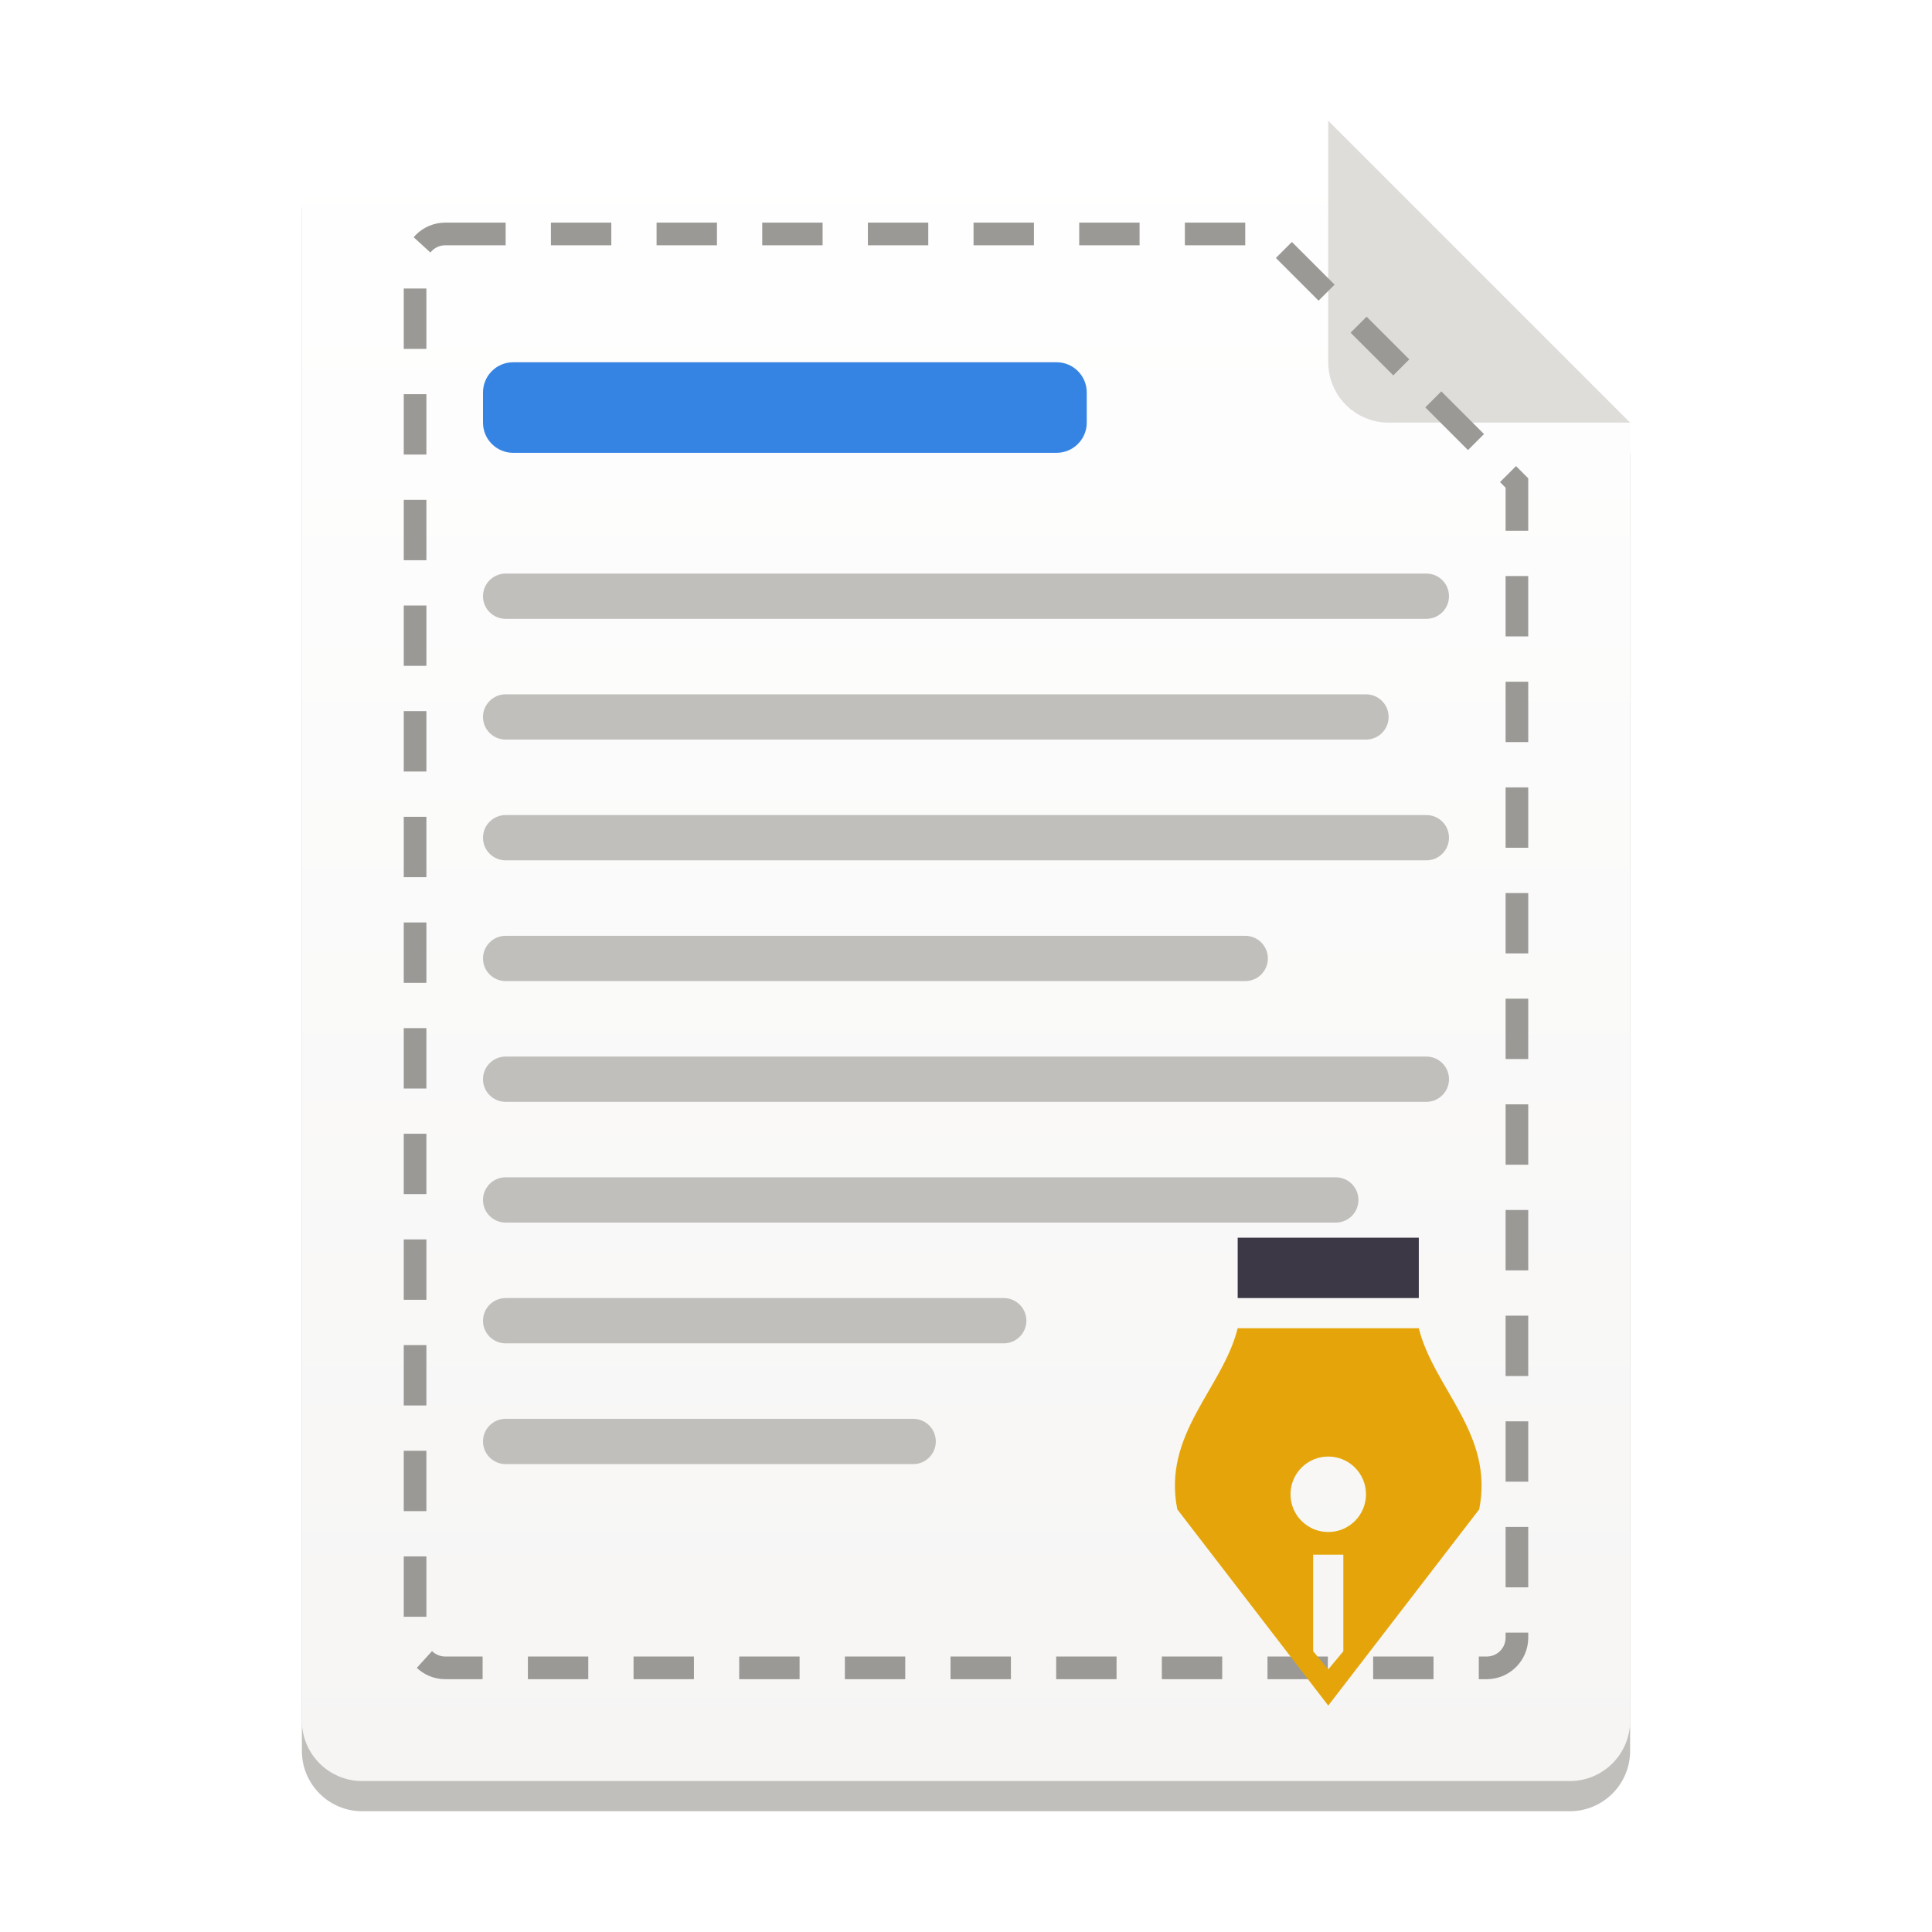
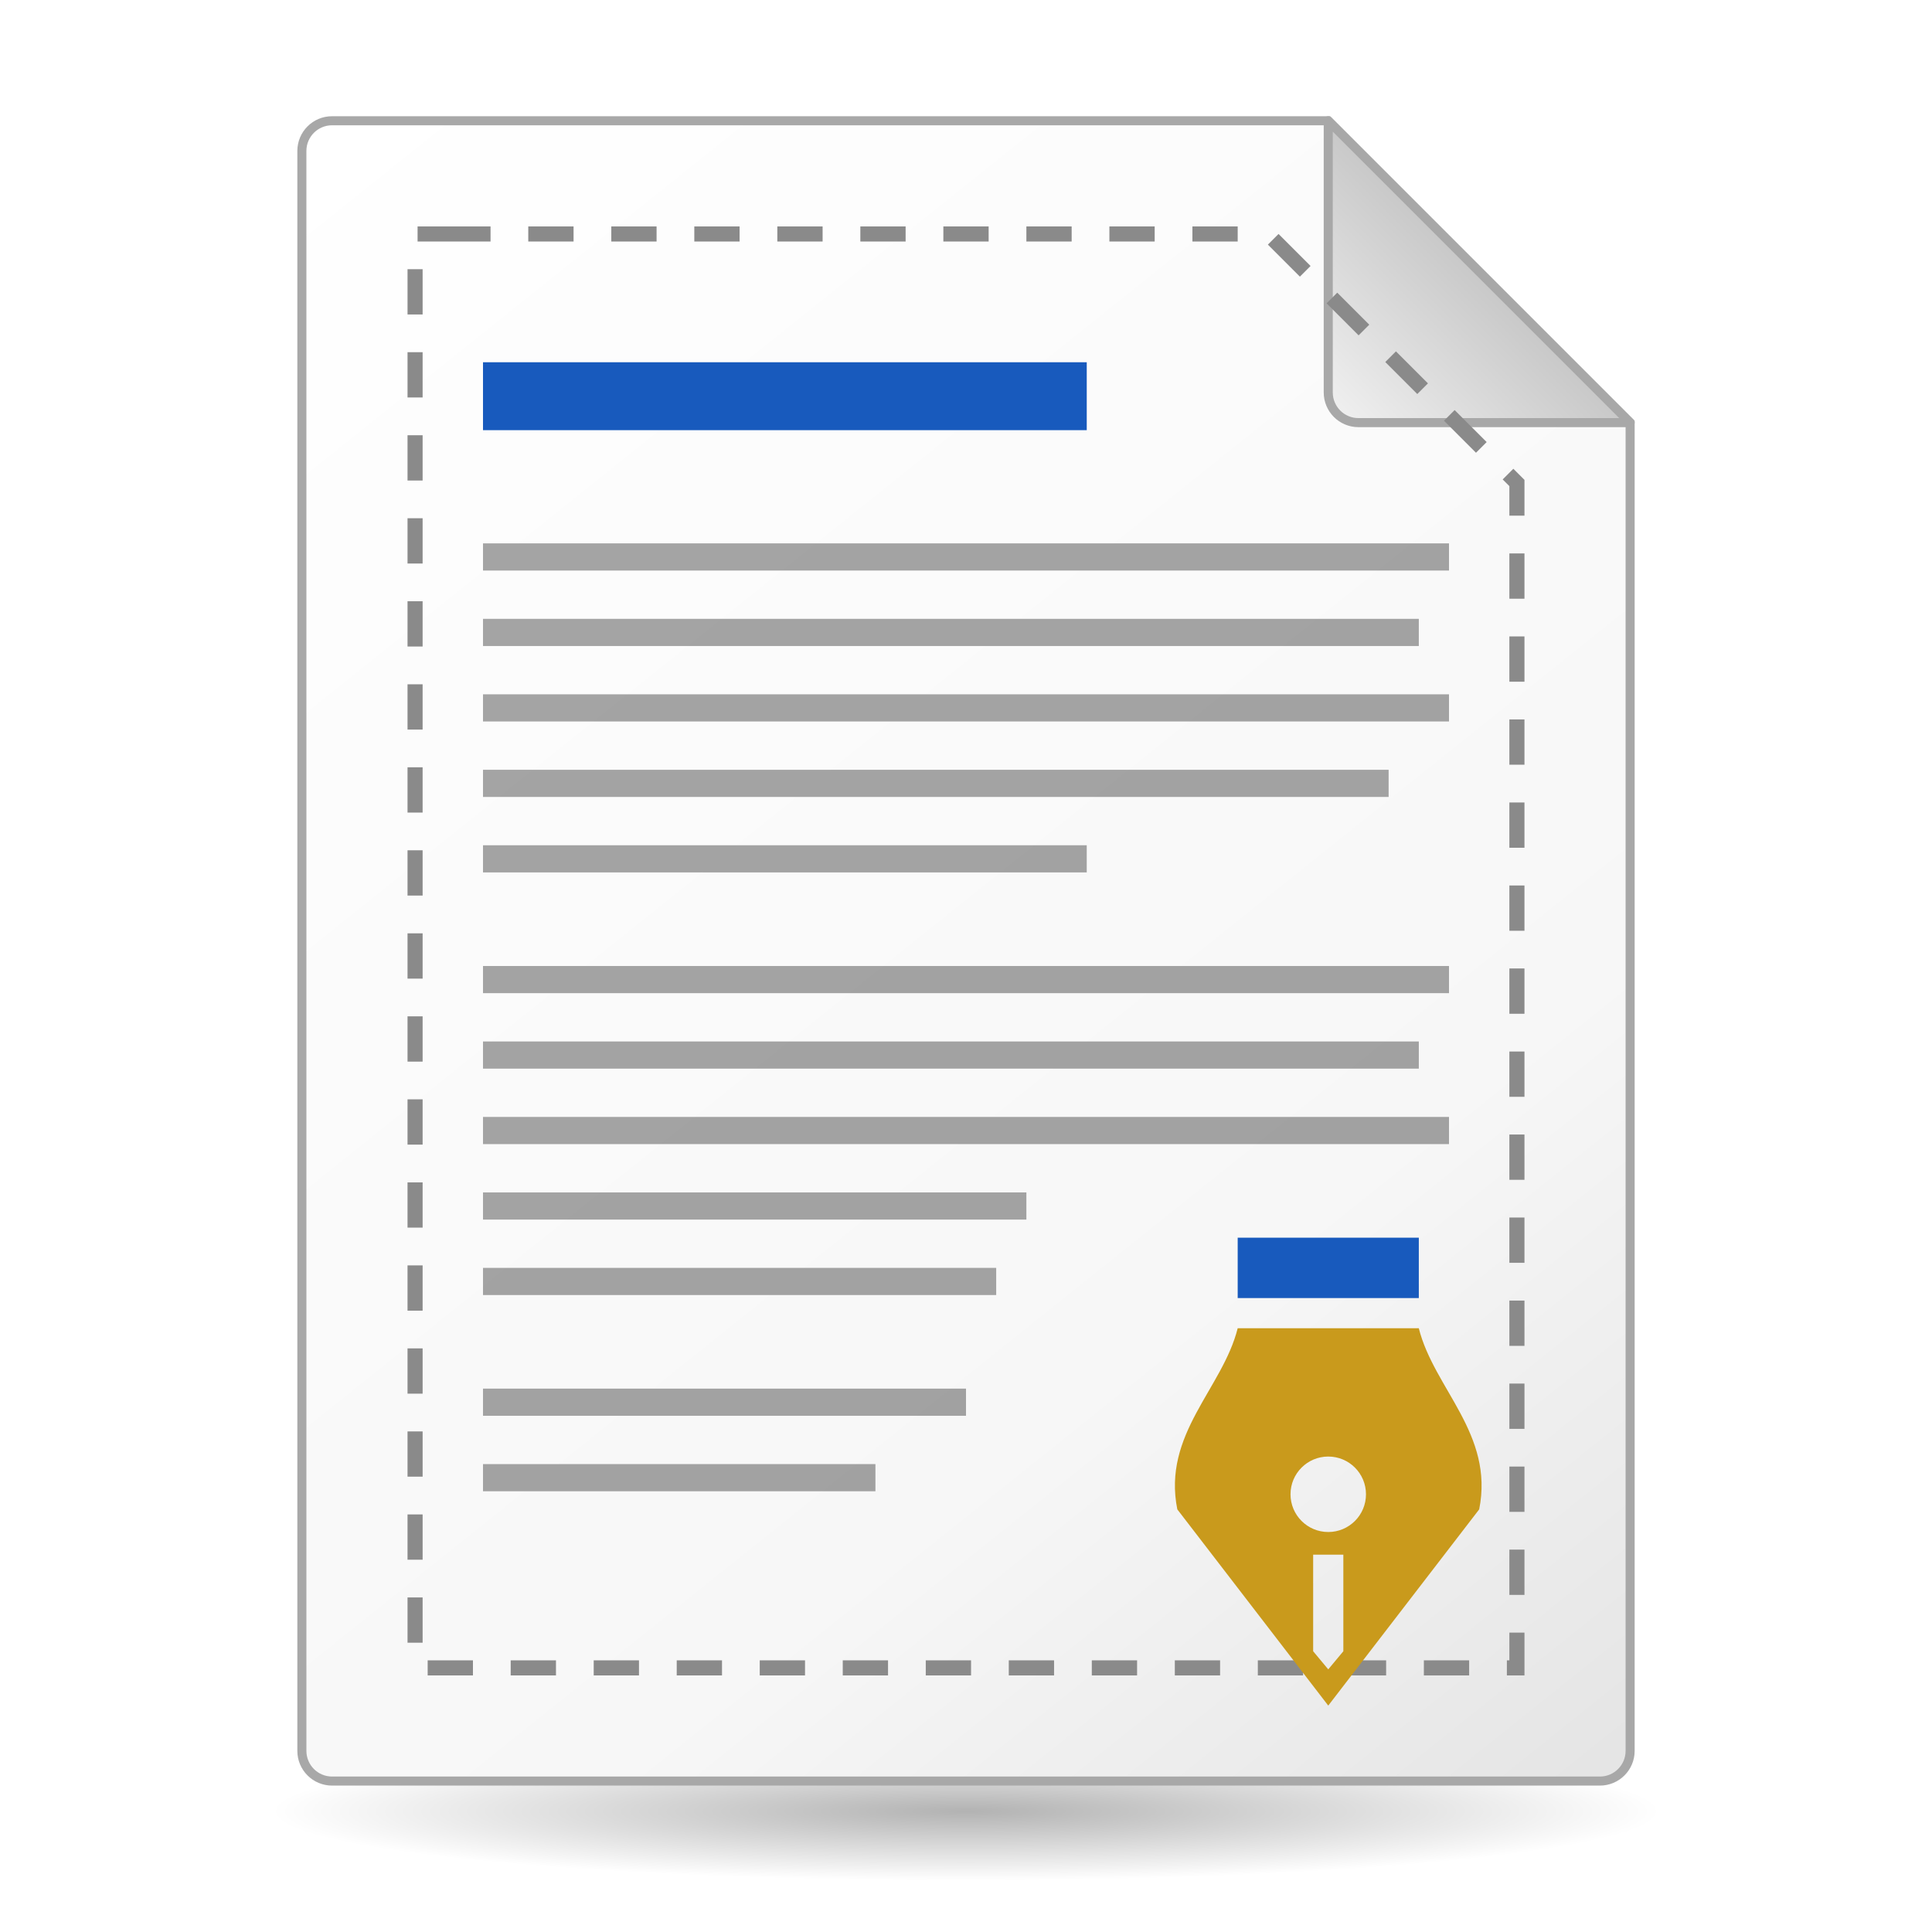
<svg xmlns="http://www.w3.org/2000/svg" width="128" height="128" viewBox="0 0 128 128">
  <defs>
-     <linearGradient id="paper" x1="0" y1="8" x2="0" y2="118" gradientUnits="userSpaceOnUse">
+     <linearGradient id="paper" x1="20" y1="8" x2="108" y2="118" gradientUnits="userSpaceOnUse">
      <stop offset="0" stop-color="#ffffff" />
-       <stop offset="1" stop-color="#f6f5f4" />
+       <stop offset="0.7" stop-color="#f7f7f7" />
+       <stop offset="1" stop-color="#e4e4e4" />
    </linearGradient>
+     <linearGradient id="fold" x1="88" y1="28" x2="98" y2="18" gradientUnits="userSpaceOnUse">
+       <stop offset="0" stop-color="#f2f2f2" />
+       <stop offset="1" stop-color="#c8c8c8" />
+     </linearGradient>
+     <radialGradient id="shadow" cx="64" cy="120" r="46" gradientTransform="matrix(1 0 0 0.1 0 108)" gradientUnits="userSpaceOnUse">
+       <stop offset="0" stop-color="#000000" stop-opacity="0.3" />
+       <stop offset="1" stop-color="#000000" stop-opacity="0" />
+     </radialGradient>
  </defs>
-   <path d="M24 8H88L108 28V114a4 4 0 0 1-4 4H24a4 4 0 0 1-4-4V12a4 4 0 0 1 4-4z" fill="#c0bfbc" transform="translate(0 2)" />
-   <path d="M24 8H88L108 28V114a4 4 0 0 1-4 4H24a4 4 0 0 1-4-4V12a4 4 0 0 1 4-4z" fill="url(#paper)" />
-   <path d="M88 8V24a4 4 0 0 0 4 4H108z" fill="#deddda" />
-   <path d="M29.5 15.5H84L100.5 32V108.5a2 2 0 0 1-2 2H29.5a2 2 0 0 1-2-2V17.5a2 2 0 0 1 2-2z" fill="none" stroke="#9a9996" stroke-width="1.5" stroke-dasharray="4 3" />
-   <rect x="32" y="24" width="40" height="6" rx="2" fill="#3584e4" />
-   <rect x="32" y="38" width="64" height="3" rx="1.5" fill="#c0bfbc" />
-   <rect x="32" y="46" width="60" height="3" rx="1.5" fill="#c0bfbc" />
-   <rect x="32" y="54" width="64" height="3" rx="1.5" fill="#c0bfbc" />
-   <rect x="32" y="62" width="52" height="3" rx="1.5" fill="#c0bfbc" />
-   <rect x="32" y="70" width="64" height="3" rx="1.5" fill="#c0bfbc" />
-   <rect x="32" y="78" width="58" height="3" rx="1.5" fill="#c0bfbc" />
-   <rect x="32" y="86" width="36" height="3" rx="1.5" fill="#c0bfbc" />
-   <rect x="32" y="94" width="30" height="3" rx="1.5" fill="#c0bfbc" />
+   <ellipse cx="64" cy="120" rx="46" ry="5" fill="url(#shadow)" />
+   <path d="M22 8H88L108 28V116a2 2 0 0 1-2 2H22a2 2 0 0 1-2-2V10a2 2 0 0 1 2-2z" fill="url(#paper)" stroke="#a8a8a8" stroke-width="0.6" />
+   <path d="M88 8V26a2 2 0 0 0 2 2H108z" fill="url(#fold)" stroke="#a8a8a8" stroke-width="0.6" stroke-linejoin="round" />
+   <path d="M29.5 15.5H84L100.5 32V110.5H27.5V15.5z" fill="none" stroke="#8a8a8a" stroke-width="1" stroke-dasharray="3 2.5" />
+   <rect x="32" y="24" width="40" height="4.5" fill="#185abd" />
+   <rect x="32" y="36" width="64" height="1.8" fill="#5c5c5c" fill-opacity="0.55" />
+   <rect x="32" y="41" width="62" height="1.8" fill="#5c5c5c" fill-opacity="0.55" />
+   <rect x="32" y="46" width="64" height="1.8" fill="#5c5c5c" fill-opacity="0.55" />
+   <rect x="32" y="51" width="60" height="1.8" fill="#5c5c5c" fill-opacity="0.55" />
+   <rect x="32" y="56" width="40" height="1.8" fill="#5c5c5c" fill-opacity="0.55" />
+   <rect x="32" y="64" width="64" height="1.8" fill="#5c5c5c" fill-opacity="0.55" />
+   <rect x="32" y="69" width="62" height="1.8" fill="#5c5c5c" fill-opacity="0.55" />
+   <rect x="32" y="74" width="64" height="1.8" fill="#5c5c5c" fill-opacity="0.55" />
+   <rect x="32" y="79" width="36" height="1.8" fill="#5c5c5c" fill-opacity="0.55" />
+   <rect x="32" y="84" width="34" height="1.8" fill="#5c5c5c" fill-opacity="0.55" />
+   <rect x="32" y="92" width="32" height="1.8" fill="#5c5c5c" fill-opacity="0.55" />
+   <rect x="32" y="97" width="26" height="1.8" fill="#5c5c5c" fill-opacity="0.55" />
  <g transform="translate(72 82) scale(2)">
-     <path fill="#3d3846" d="M5 0h6v2H5z" />
-     <path fill="#e5a50a" fill-rule="evenodd" d="M5 3h6c0.5 2 2.5 3.5 2 6l-5 6.5L3 9c-0.5-2.5 1.5-4 2-6zm3 4.25a1.25 1.25 0 1 0 0 2.5 1.25 1.25 0 1 0 0-2.5zM7.5 10.5v3.2l0.5 0.6 0.5-0.6v-3.2z" />
+     <path fill="#185abd" d="M5 0h6v2H5z" />
+     <path fill="#c99a1c" fill-rule="evenodd" d="M5 3h6c0.5 2 2.5 3.5 2 6l-5 6.5L3 9c-0.5-2.5 1.5-4 2-6zm3 4.25a1.25 1.25 0 1 0 0 2.5 1.25 1.25 0 1 0 0-2.5zM7.5 10.5v3.2l0.5 0.6 0.5-0.6v-3.2z" />
  </g>
</svg>
